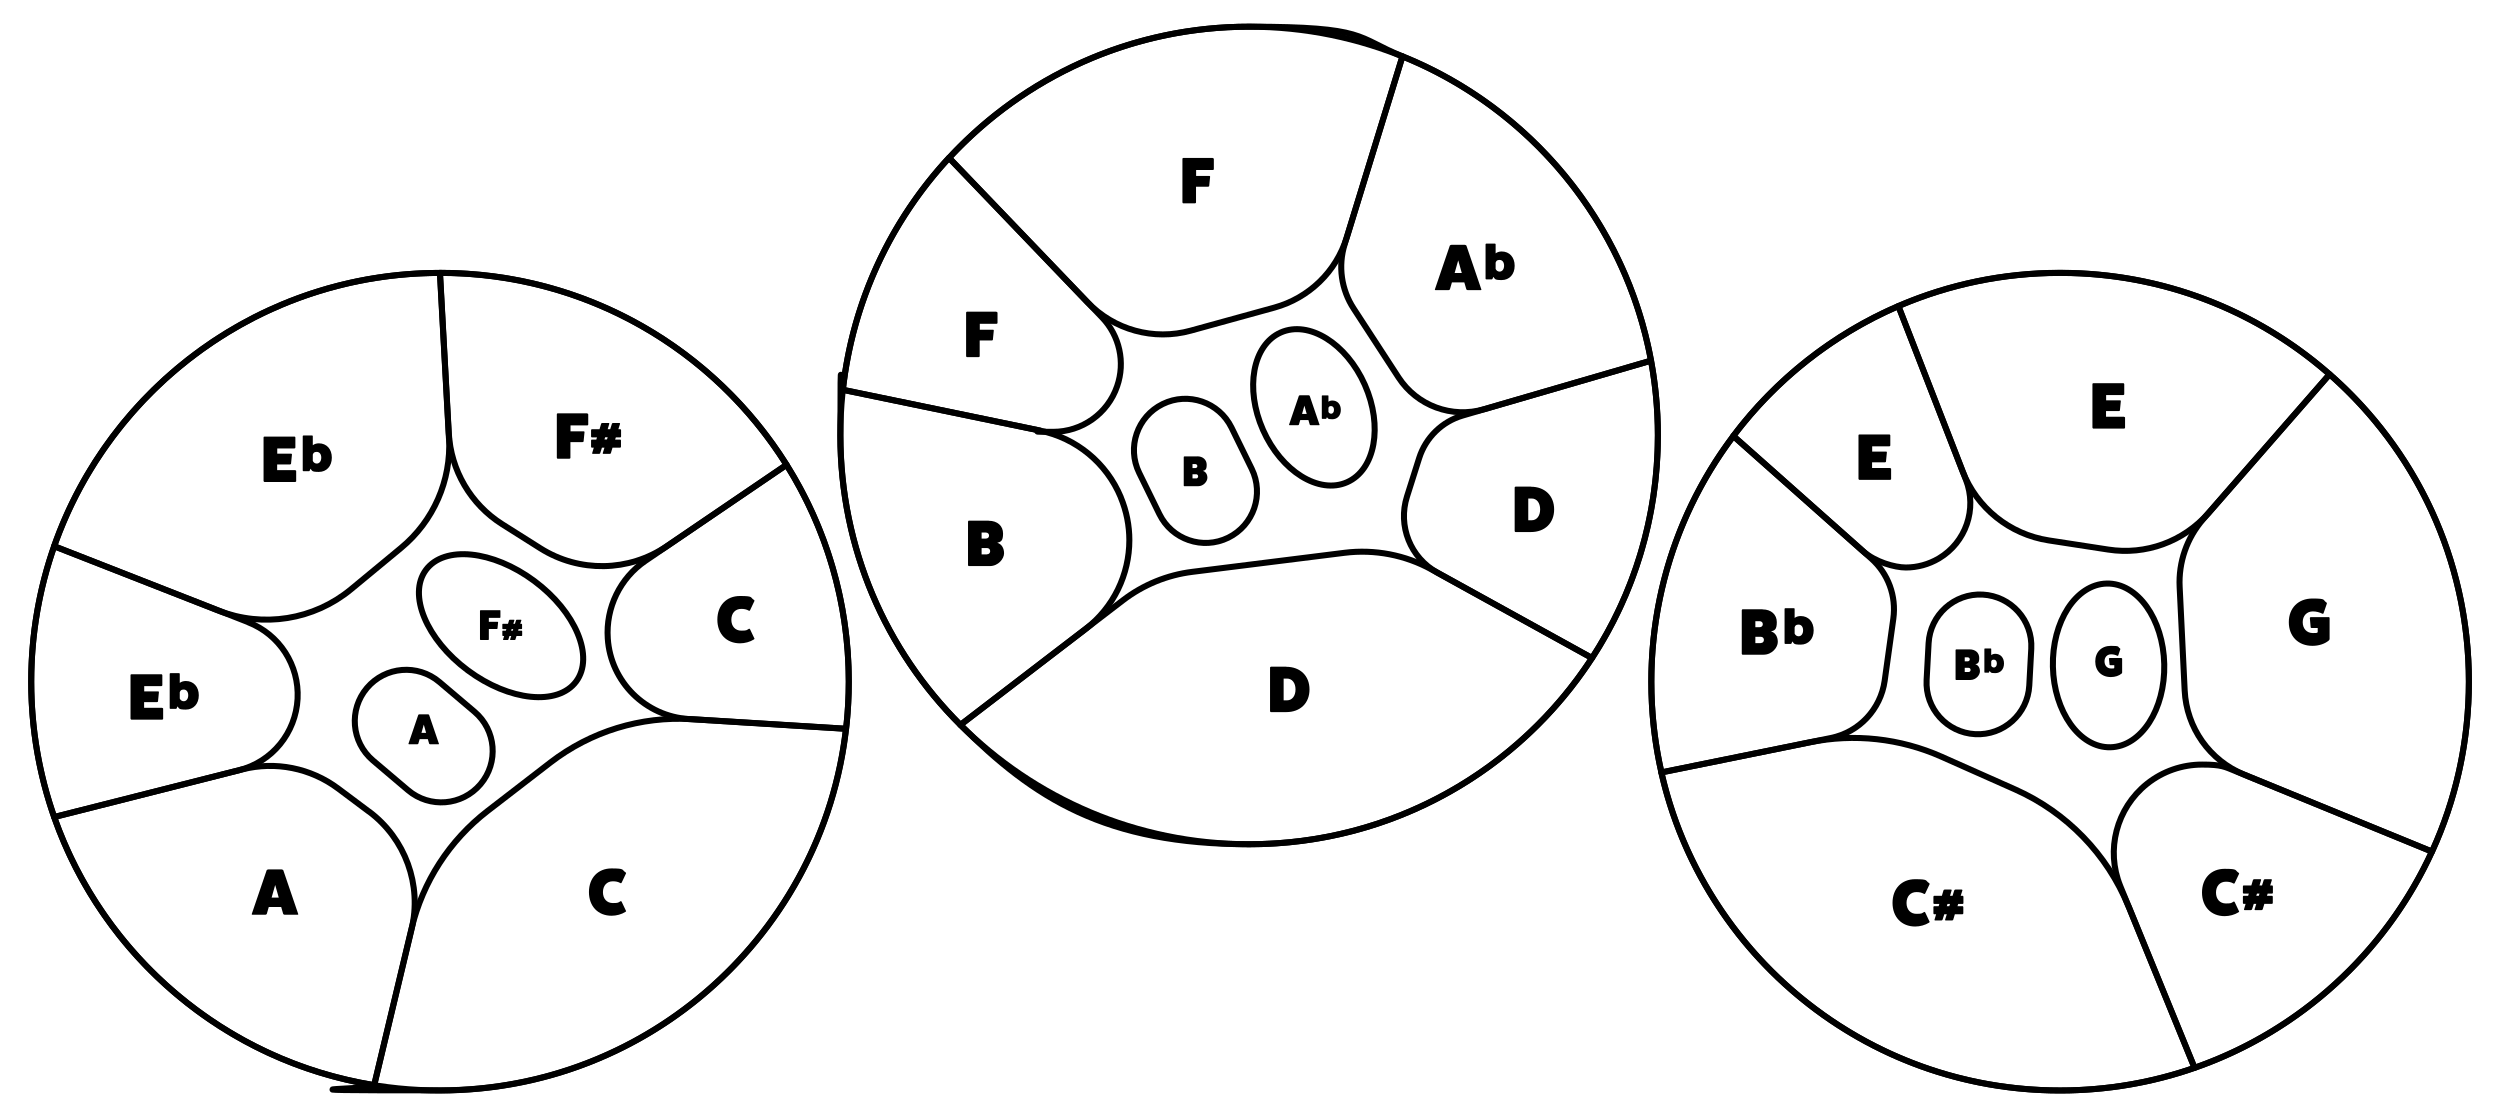
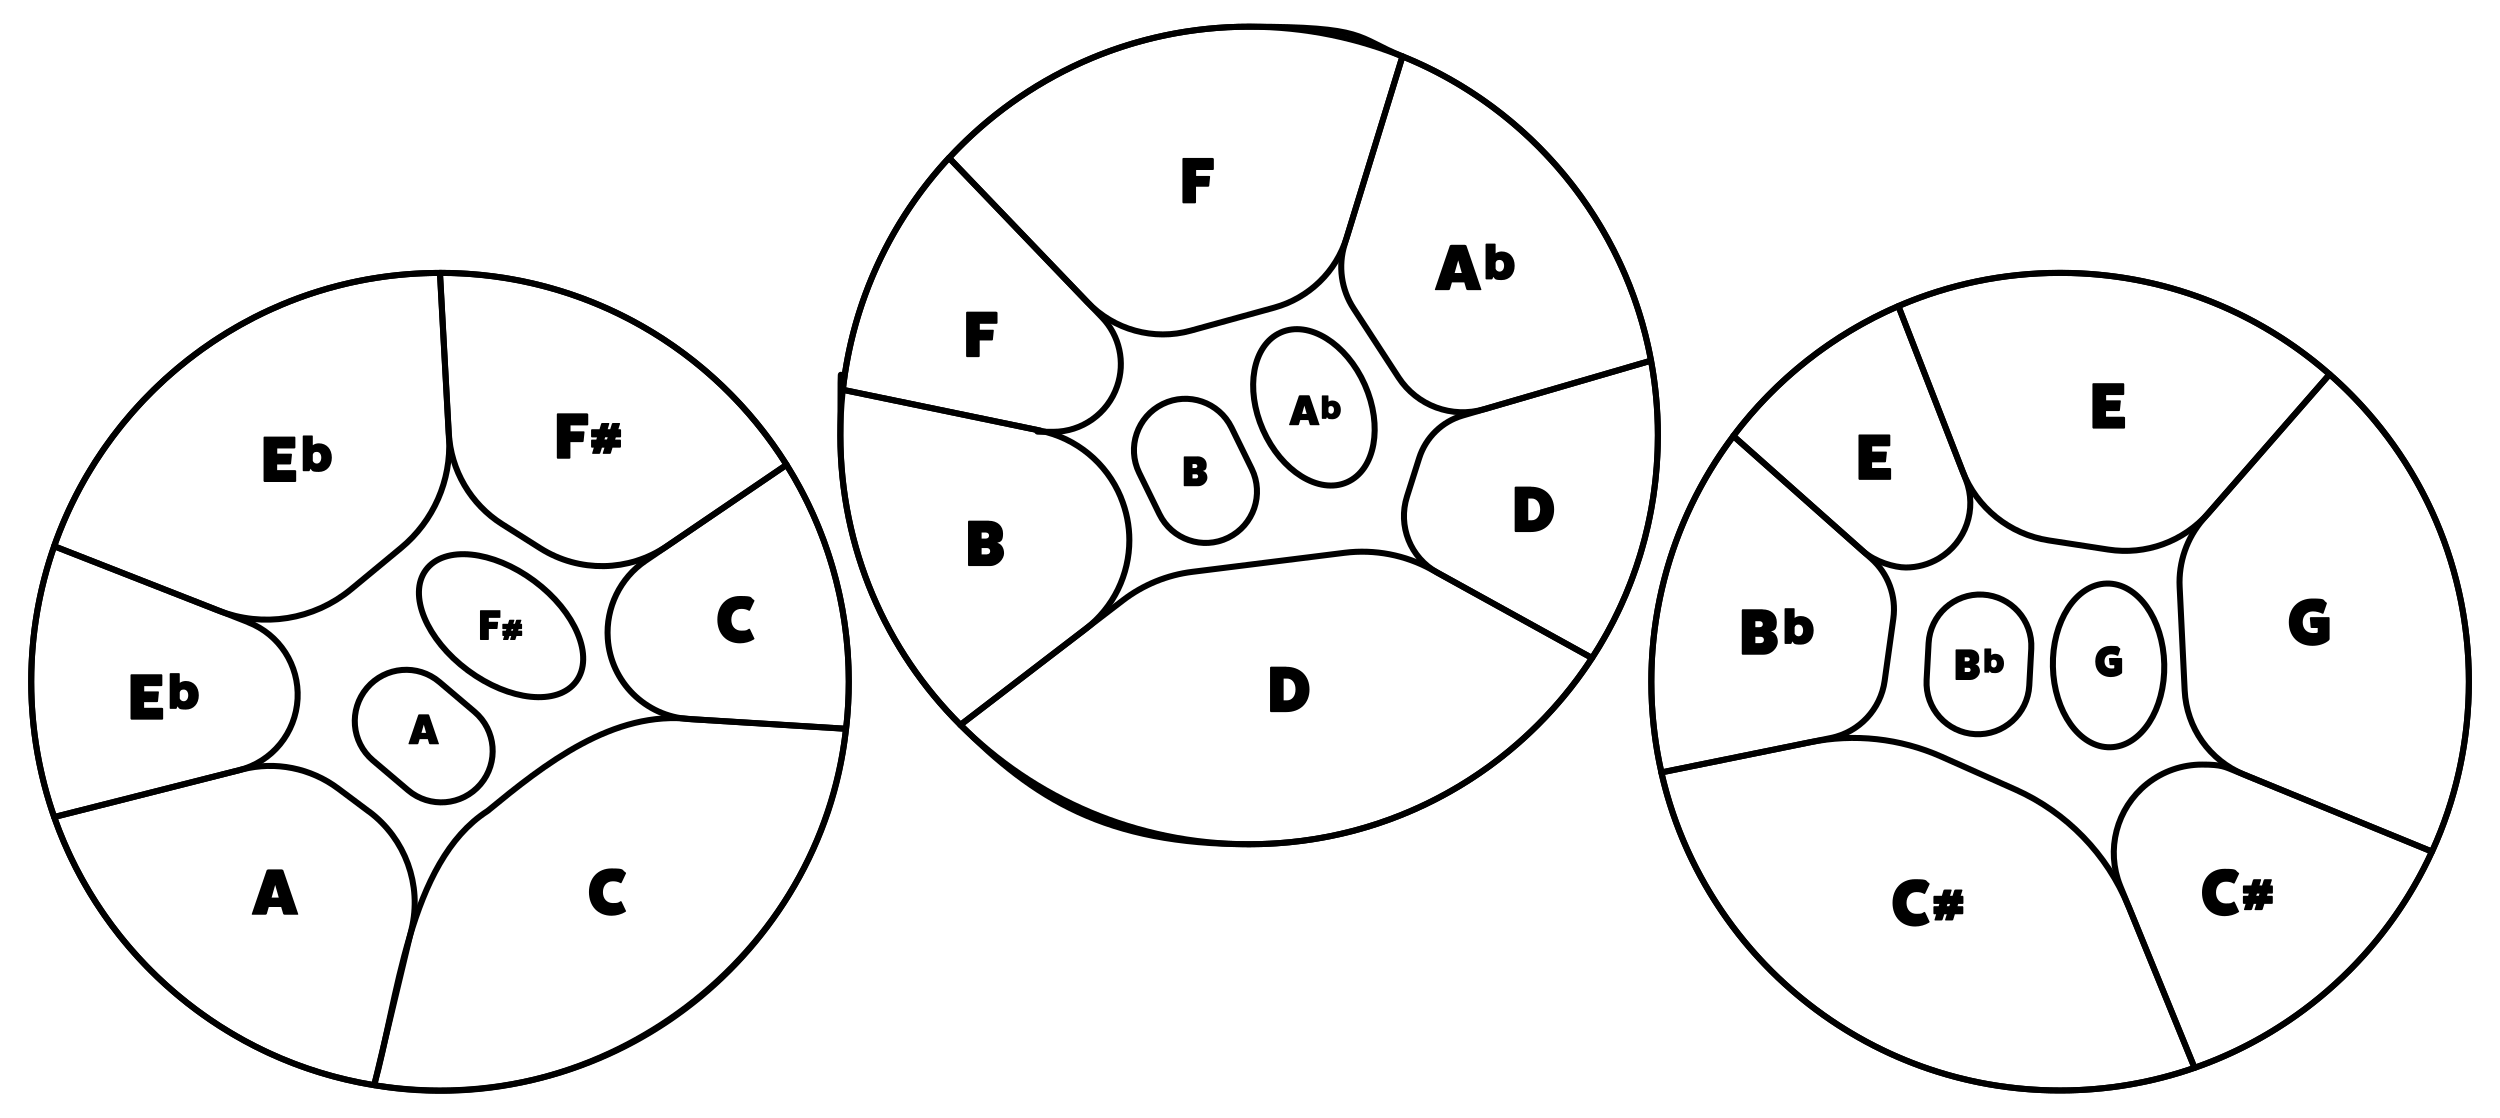
<svg xmlns="http://www.w3.org/2000/svg" version="1.1" viewBox="0 0 2482.4 1109.2">
  <defs>
    <style>
      .st0 {
        fill: none;
        stroke: #000;
        stroke-linecap: round;
        stroke-linejoin: round;
        stroke-width: 6px;
      }
    </style>
  </defs>
  <g id="Base">
    <circle class="st0" cx="436.9" cy="676.9" r="405.9" />
    <circle class="st0" cx="1240.3" cy="432.4" r="405.9" />
    <circle class="st0" cx="2045.6" cy="676.9" r="405.9" />
  </g>
  <g id="label-Ab3">
    <g>
      <path d="M1470.9,287.3c.2.4,0,.8-.6.8h-12.9c-.6,0-1.1-.3-1.4-.8l-2-6.9h-12.3l-2,6.9c-.3.5-.8.8-1.4.8h-12.9c-.5,0-.8-.5-.6-.8l14.8-43.4c.2-.4.9-.8,1.6-.8h13.3c.7,0,1.4.5,1.6.8l14.8,43.4h0ZM1447.9,258.7l-3.5,12.4h7.1l-3.5-12.4h0Z" />
      <path d="M1485.1,251.6c1.5-1.2,3.7-1.9,6-1.9,7.7,0,12.9,5.7,12.9,14.2s-5.2,14.2-12.9,14.2-6.4-1.3-8.3-3.2l-.7,1.8c-.2.4-.4.7-.8.7h-5.5c-.4,0-.7-.3-.7-.7v-34.1c0-.3.3-.7.7-.7h8.6c.4,0,.7.3.7.7v9.1h0ZM1485.1,267c.6,1.6,2.2,2.7,3.9,2.7,2.7,0,4.5-2.4,4.5-5.9s-1.8-5.7-4.5-5.7-3.3,1.1-3.9,2.7v6.2h0Z" />
    </g>
  </g>
  <g id="label-A3">
    <path d="M296.1,907.5c.2.4,0,.8-.6.8h-12.9c-.6,0-1.1-.3-1.4-.8l-2-6.9h-12.3l-2,6.9c-.3.5-.8.8-1.4.8h-12.9c-.5,0-.8-.5-.6-.8l14.8-43.4c.2-.4.9-.8,1.6-.8h13.3c.7,0,1.4.5,1.6.8l14.8,43.4ZM273.2,878.9l-3.5,12.4h7.1l-3.5-12.4h-.1Z" />
  </g>
  <g id="label-Bb3">
    <g>
      <path d="M1750.1,605.1c8.6,0,14.2,5.1,14.2,12.7s-2.3,8.2-5.8,9.2c4.1,1,6.8,5,6.8,10.4s-5.7,12.7-14.2,12.7h-20.7c-.5,0-.9-.5-.9-.9v-43.2c0-.5.4-1,.9-1h19.7ZM1747.1,622.8c2,0,3.3-1.2,3.3-3s-1.3-3-3.3-3h-4.1v6h4.1ZM1748.3,638.5c1.9,0,3.2-1.2,3.2-3.1s-1.3-3.1-3.2-3.1h-5.3v6.3h5.3Z" />
      <path d="M1782,613.6c1.5-1.2,3.7-1.9,6-1.9,7.7,0,12.9,5.7,12.9,14.2s-5.2,14.2-12.9,14.2-6.4-1.3-8.3-3.2l-.7,1.8c-.2.4-.4.7-.8.7h-5.5c-.4,0-.7-.3-.7-.7v-34.1c0-.3.3-.7.7-.7h8.6c.4,0,.7.3.7.7v9.1h0ZM1782,629.1c.6,1.6,2.2,2.7,3.9,2.7,2.7,0,4.5-2.4,4.5-5.9s-1.8-5.7-4.5-5.7-3.3,1.1-3.9,2.7v6.2h0Z" />
    </g>
  </g>
  <g id="label-C#3">
    <g>
      <path d="M1916,915c.2.5,0,.9-.6,1.2-3.8,2.4-8.9,3.8-13.7,3.8-13.5,0-22.5-9.4-22.5-23.5s9-23.5,22.5-23.5,9.9,1.4,13.7,3.8c.5.3.8.7.6,1.2l-4.3,9.1c-.3.6-.7.8-1.2.5-2.4-1.4-4.8-1.8-7.6-1.8-5.9,0-9.8,4.3-9.8,10.8s3.9,10.8,9.8,10.8,5.2-.5,7.6-1.8c.5-.3,1,0,1.2.5l4.3,9.1v-.2Z" />
      <path d="M1943.7,899.8h5c.5,0,.8.5.8.9v6.2c0,.5-.4.9-.8.9h-7.6l-1.6,5.4c-.1.4-.7.8-1.1.8h-6.4c-.5,0-.7-.4-.6-.8l1.7-5.4h-2.5l-1.7,5.4c-.1.4-.7.8-1.1.8h-6.3c-.5,0-.7-.4-.6-.8l1.6-5.4h-1.9c-.5,0-.8-.4-.8-.9v-6.2c0-.5.3-.9.8-.9h4.4l.7-2.2h-5.1c-.5,0-.8-.4-.8-.8v-6.3c0-.5.3-1,.8-1h7.6l1.6-5.4c.1-.4.7-.8,1.1-.8h6.4c.5,0,.7.4.6.8l-1.6,5.4h2.5l1.7-5.4c.1-.4.7-.8,1.1-.8h6.3c.5,0,.8.4.7.8l-1.7,5.4h1.9c.5,0,.8.5.8,1v6.3c0,.5-.4.8-.8.8h-4.4l-.7,2.2h0ZM1933.8,897.6l-.7,2.2h2.5l.7-2.2h-2.5Z" />
    </g>
  </g>
  <g id="label-B3">
    <path d="M981.8,517.1c8.6,0,14.2,5.1,14.2,12.7s-2.3,8.2-5.8,9.2c4.1,1,6.8,5,6.8,10.4s-5.7,12.7-14.2,12.7h-20.7c-.5,0-.9-.5-.9-.9v-43.2c0-.5.4-1,.9-1h19.7ZM978.8,534.8c2,0,3.3-1.2,3.3-3s-1.3-3-3.3-3h-4.1v6h4.1ZM980,550.4c1.9,0,3.2-1.2,3.2-3.1s-1.3-3.1-3.2-3.1h-5.3v6.3h5.3Z" />
  </g>
  <g id="label-C3">
    <path d="M621.6,904.3c.2.5,0,.9-.6,1.2-3.8,2.4-8.9,3.8-13.7,3.8-13.5,0-22.5-9.4-22.5-23.5s9-23.5,22.5-23.5,9.9,1.4,13.7,3.8c.5.3.8.7.6,1.2l-4.3,9.1c-.3.6-.7.8-1.2.5-2.4-1.4-4.8-1.8-7.6-1.8-5.9,0-9.8,4.3-9.8,10.8s3.9,10.8,9.8,10.8,5.2-.5,7.6-1.8c.5-.3,1,0,1.2.5l4.3,9.1v-.2Z" />
  </g>
  <g id="label-D3">
    <path d="M1277.2,662.1c13.8,0,23.1,8.9,23.1,22.5s-9.2,22.5-23.1,22.5h-15.2c-.5,0-.9-.5-.9-1v-43.1c0-.5.5-1,.9-1h15.2ZM1278,695.4c5,0,8.4-4.3,8.4-10.8s-3.4-10.8-8.4-10.8h-3.4v21.6h3.4Z" />
  </g>
  <g id="label-Eb3">
    <g>
      <path d="M293.1,466.9c.5,0,1,.4,1,.8v10c0,.5-.5.9-1,.9h-30.4c-.5,0-.9-.5-1-1v-43.2c0-.6.3-.9.9-.9h29.7c.6,0,1,.5,1,.9v9.9c0,.6-.5,1-1,1h-17v5.2h13.8c.6,0,.9.5.8.8l-.9,9.1c0,.4-.5.8-1.1.8h-12.7v5.6h17.9Z" />
      <path d="M310.6,442.1c1.5-1.2,3.7-1.9,6-1.9,7.7,0,12.9,5.7,12.9,14.2s-5.2,14.2-12.9,14.2-6.4-1.3-8.3-3.2l-.7,1.8c-.2.4-.4.7-.8.7h-5.5c-.4,0-.7-.3-.7-.7v-34.1c0-.3.3-.7.7-.7h8.6c.4,0,.7.3.7.7v9.1h0ZM310.6,457.6c.6,1.6,2.2,2.7,3.9,2.7,2.7,0,4.5-2.4,4.5-5.9s-1.8-5.7-4.5-5.7-3.3,1.1-3.9,2.7v6.2h0Z" />
    </g>
  </g>
  <g id="label-E3">
    <path d="M2109.1,413.9c.5,0,1,.4,1,.8v10c0,.5-.5.9-1,.9h-30.4c-.5,0-.9-.5-1-1v-43.2c0-.6.3-.9.9-.9h29.7c.6,0,1,.5,1,.9v9.9c0,.6-.5,1-1,1h-17v5.2h13.8c.6,0,.9.5.8.8l-.9,9.1c0,.4-.5.8-1.1.8h-12.7v5.6h17.9Z" />
  </g>
  <g id="label-F3">
    <path d="M1204.3,157c.6,0,1,.5,1,.9v9.9c0,.6-.4,1-1,1h-16.6v5.9h13.1c.6,0,.9.5.8.8l-.9,9.1c0,.4-.5.8-1.1.8h-12v15.6c0,.5-.5.9-1,.9h-11.6c-.5,0-.9-.5-.9-1v-43.2c0-.5.4-.9.9-.9h29.1l.2.2Z" />
  </g>
  <g id="label-F#3">
    <g>
      <path d="M583.1,410.6c.6,0,1,.5,1,.9v9.9c0,.6-.4,1-1,1h-16.6v5.9h13.1c.6,0,.9.5.8.8l-.9,9.1c0,.4-.5.8-1.1.8h-12v15.6c0,.5-.5.9-1,.9h-11.6c-.5,0-.9-.5-.9-1v-43.2c0-.5.4-.9.9-.9h29.1l.2.2Z" />
      <path d="M610.8,436.5h5c.5,0,.8.5.8.9v6.2c0,.5-.4.9-.8.9h-7.6l-1.6,5.4c0,.4-.7.8-1.1.8h-6.4c-.5,0-.7-.4-.6-.8l1.7-5.4h-2.5l-1.7,5.4c0,.4-.7.8-1.1.8h-6.3c-.5,0-.7-.4-.6-.8l1.6-5.4h-1.9c-.5,0-.8-.4-.8-.9v-6.2c0-.5.3-.9.8-.9h4.4l.7-2.2h-5.1c-.5,0-.8-.4-.8-.8v-6.3c0-.5.3-1,.8-1h7.6l1.6-5.4c0-.4.7-.8,1.1-.8h6.4c.5,0,.7.4.6.8l-1.6,5.4h2.5l1.7-5.4c0-.4.7-.8,1.1-.8h6.3c.5,0,.8.4.7.8l-1.7,5.4h1.9c.5,0,.8.5.8,1v6.3c0,.5-.4.8-.8.8h-4.4l-.7,2.2ZM600.9,434.2l-.7,2.2h2.5l.7-2.2h-2.5Z" />
    </g>
  </g>
  <g id="label-G3">
    <path d="M2312.2,612.7c.5,0,1,.5,1,.9v20.8c0,.6-.3,1.2-.8,1.6-3.9,3.3-9.9,5.3-16.2,5.3-14.1,0-23.5-9.4-23.5-23.5s9.4-23.5,23.5-23.5,9.9,1.4,13.7,3.8c.5.3.7.8.6,1.2l-3.3,9.6c-.2.5-.7.7-1.2.5-2.7-1.4-6.1-2.3-9.4-2.3-6,0-10.1,4.3-10.1,10.7s4,10.8,10.1,10.8,4-.5,4.8-1.2v-3.8h-6c-.6,0-1-.3-1-.7l-.8-9c0-.7.3-1.1,1-1.1h17.7,0ZM2301.7,626.4v.3-.3Z" />
  </g>
  <g id="label-Ab4">
    <g>
      <path d="M1310.3,421.6c.1.3,0,.6-.4.6h-8.5c-.4,0-.7-.2-.9-.6l-1.3-4.5h-8.1l-1.3,4.5c-.2.3-.5.6-.9.6h-8.5c-.3,0-.5-.3-.4-.6l9.7-28.5c.1-.3.6-.6,1-.6h8.8c.4,0,.9.3,1,.6l9.7,28.5ZM1295.2,402.8l-2.3,8.2h4.6l-2.3-8.2Z" />
      <path d="M1319.1,398.9c1-.8,2.4-1.2,3.9-1.2,5,0,8.4,3.7,8.4,9.3s-3.4,9.3-8.4,9.3-4.2-.9-5.4-2.1l-.5,1.2c-.1.3-.3.5-.5.5h-3.6c-.3,0-.5-.2-.5-.5v-22.3c0-.2.2-.5.5-.5h5.6c.3,0,.5.2.5.5v6h0ZM1319.1,409c.4,1,1.4,1.8,2.6,1.8,1.8,0,2.9-1.6,2.9-3.9s-1.2-3.7-2.9-3.7-2.2.7-2.6,1.8v4.1h0Z" />
    </g>
  </g>
  <g id="label-A4">
    <path d="M435.9,738.4c.1.3,0,.6-.4.6h-8.5c-.4,0-.7-.2-.9-.6l-1.3-4.5h-8.1l-1.3,4.5c-.2.3-.5.6-.9.6h-8.5c-.3,0-.5-.3-.4-.6l9.7-28.5c.1-.3.6-.6,1-.6h8.8c.4,0,.9.3,1,.6l9.7,28.5ZM420.8,719.5l-2.3,8.2h4.6l-2.3-8.2Z" />
  </g>
  <g id="label-Bb4">
    <g>
      <path d="M1955.7,644.8c5.8,0,9.6,3.4,9.6,8.6s-1.6,5.5-3.9,6.2c2.8.7,4.6,3.4,4.6,7s-3.8,8.6-9.6,8.6h-14c-.3,0-.6-.3-.6-.6v-29.1c0-.3.3-.7.6-.7h13.3ZM1953.7,656.7c1.3,0,2.2-.8,2.2-2s-.9-2-2.2-2h-2.8v4h2.8ZM1954.5,667.3c1.3,0,2.2-.8,2.2-2.1s-.9-2.1-2.2-2.1h-3.6v4.2h3.6Z" />
      <path d="M1977.2,650.5c1-.8,2.5-1.3,4-1.3,5.2,0,8.7,3.8,8.7,9.6s-3.5,9.6-8.7,9.6-4.3-.9-5.6-2.2l-.5,1.2c-.1.3-.3.5-.5.5h-3.7c-.3,0-.5-.2-.5-.5v-23c0-.2.2-.5.5-.5h5.8c.3,0,.5.2.5.5v6.1h0ZM1977.2,661c.4,1.1,1.5,1.8,2.6,1.8,1.8,0,3-1.6,3-4s-1.2-3.8-3-3.8-2.2.7-2.6,1.8v4.2h0Z" />
    </g>
  </g>
  <g id="label-B4">
    <path d="M1188.8,453.1c5.6,0,9.4,3.4,9.4,8.4s-1.5,5.4-3.8,6.1c2.7.7,4.5,3.3,4.5,6.8s-3.7,8.4-9.3,8.4h-13.6c-.3,0-.6-.3-.6-.6v-28.4c0-.3.3-.6.6-.6h12.9ZM1186.8,464.8c1.3,0,2.1-.8,2.1-2s-.9-2-2.1-2h-2.7v4h2.7ZM1187.6,475.1c1.2,0,2.1-.8,2.1-2.1s-.9-2.1-2.1-2.1h-3.5v4.1h3.5Z" />
  </g>
  <g id="label-C4">
    <path d="M749.1,633.8c.2.5,0,.9-.6,1.2-3.8,2.4-8.9,3.8-13.7,3.8-13.5,0-22.5-9.4-22.5-23.5s9-23.5,22.5-23.5,9.9,1.4,13.7,3.8c.5.3.8.7.6,1.2l-4.3,9.1c-.3.6-.7.8-1.2.5-2.4-1.4-4.8-1.8-7.6-1.8-5.9,0-9.8,4.3-9.8,10.8s3.9,10.8,9.8,10.8,5.2-.5,7.6-1.8c.5-.3,1,0,1.2.5l4.3,9.1v-.2Z" />
  </g>
  <g id="label-C#4">
    <g>
      <path d="M2223.3,904.7c.2.5,0,.9-.6,1.2-3.8,2.4-8.9,3.8-13.7,3.8-13.5,0-22.5-9.4-22.5-23.5s9-23.5,22.5-23.5,9.9,1.4,13.7,3.8c.5.3.8.7.6,1.2l-4.3,9.1c-.3.6-.7.8-1.2.5-2.4-1.4-4.8-1.8-7.6-1.8-5.9,0-9.8,4.3-9.8,10.8s3.9,10.8,9.8,10.8,5.2-.5,7.6-1.8c.5-.3,1,0,1.2.5l4.3,9.1v-.2Z" />
      <path d="M2251,889.5h5c.5,0,.8.5.8.9v6.2c0,.5-.4.9-.8.9h-7.6l-1.6,5.4c-.1.4-.7.8-1.1.8h-6.4c-.5,0-.7-.4-.6-.8l1.7-5.4h-2.5l-1.7,5.4c-.1.4-.7.8-1.1.8h-6.3c-.5,0-.7-.4-.6-.8l1.6-5.4h-1.9c-.5,0-.8-.4-.8-.9v-6.2c0-.5.3-.9.8-.9h4.4l.7-2.2h-5.1c-.5,0-.8-.4-.8-.8v-6.3c0-.5.3-1,.8-1h7.6l1.6-5.4c.1-.4.7-.8,1.1-.8h6.4c.5,0,.7.4.6.8l-1.6,5.4h2.5l1.7-5.4c.1-.4.7-.8,1.1-.8h6.3c.5,0,.8.4.7.8l-1.7,5.4h1.9c.5,0,.8.5.8,1v6.3c0,.5-.4.8-.8.8h-4.4l-.7,2.2h0ZM2241.1,887.3l-.7,2.2h2.5l.7-2.2h-2.5Z" />
    </g>
  </g>
  <g id="label-D4">
    <path d="M1520.1,483.3c13.8,0,23.1,8.9,23.1,22.5s-9.2,22.5-23.1,22.5h-15.2c-.5,0-.9-.5-.9-1v-43.1c0-.5.5-1,.9-1h15.2ZM1520.9,516.6c5,0,8.4-4.3,8.4-10.8s-3.4-10.8-8.4-10.8h-3.4v21.6h3.4Z" />
  </g>
  <g id="label-Eb4">
    <g>
      <path d="M161,702.9c.5,0,1,.4,1,.8v10c0,.5-.5.9-1,.9h-30.4c-.5,0-.9-.5-1-1v-43.2c0-.6.3-.9.9-.9h29.7c.6,0,1,.5,1,.9v9.9c0,.6-.5,1-1,1h-17v5.2h13.8c.6,0,.9.5.8.8l-.9,9.1c0,.4-.5.8-1.1.8h-12.7v5.6h17.9Z" />
      <path d="M178.5,678.1c1.5-1.2,3.7-1.9,6-1.9,7.7,0,12.9,5.7,12.9,14.2s-5.2,14.2-12.9,14.2-6.4-1.3-8.3-3.2l-.7,1.8c-.2.4-.4.7-.8.7h-5.5c-.4,0-.7-.3-.7-.7v-34.1c0-.3.3-.7.7-.7h8.6c.4,0,.7.3.7.7v9.1h0ZM178.5,693.6c.6,1.6,2.2,2.7,3.9,2.7,2.7,0,4.5-2.4,4.5-5.9s-1.8-5.7-4.5-5.7-3.3,1.1-3.9,2.7v6.2h0Z" />
    </g>
  </g>
  <g id="label-E4">
    <path d="M1876.8,464.8c.5,0,1,.4,1,.8v10c0,.5-.5.9-1,.9h-30.4c-.5,0-.9-.5-1-1v-43.2c0-.6.3-.9.9-.9h29.7c.6,0,1,.5,1,.9v9.9c0,.6-.5,1-1,1h-17v5.2h13.8c.6,0,.9.5.8.8l-.9,9.1c0,.4-.5.8-1.1.8h-12.7v5.6h17.9Z" />
  </g>
  <g id="label-F4">
    <path d="M989.5,309.7c.6,0,1,.5,1,.9v9.9c0,.6-.4,1-1,1h-16.6v5.9h13.1c.6,0,.9.5.8.8l-.9,9.1c0,.4-.5.8-1.1.8h-12v15.6c0,.5-.5.9-1,.9h-11.6c-.5,0-.9-.5-.9-1v-43.2c0-.5.4-.9.9-.9h29.1l.2.2Z" />
  </g>
  <g id="label-F#4">
    <g>
      <path d="M496.3,605.8c.4,0,.6.3.6.6v6.5c0,.4-.3.6-.6.6h-10.9v3.9h8.6c.4,0,.6.3.6.6l-.6,6c0,.3-.3.6-.7.6h-7.9v10.3c0,.3-.3.6-.6.6h-7.6c-.3,0-.6-.3-.6-.6v-28.4c0-.3.3-.6.6-.6h19.2Z" />
      <path d="M514.6,626.2h3.3c.3,0,.6.3.6.6v4.1c0,.3-.3.6-.6.6h-5l-1.1,3.5c0,.3-.4.5-.7.5h-4.2c-.3,0-.5-.3-.4-.5l1.1-3.5h-1.7l-1.1,3.5c0,.3-.4.5-.7.5h-4.2c-.3,0-.5-.3-.4-.5l1.1-3.5h-1.2c-.3,0-.6-.3-.6-.6v-4.1c0-.3.2-.6.6-.6h2.9l.5-1.5h-3.4c-.3,0-.6-.3-.6-.6v-4.1c0-.3.2-.6.6-.6h5l1.1-3.5c0-.3.4-.5.7-.5h4.2c.3,0,.5.3.4.5l-1.1,3.5h1.6l1.1-3.5c0-.3.4-.5.7-.5h4.2c.3,0,.5.3.4.5l-1.1,3.5h1.2c.3,0,.6.3.6.6v4.1c0,.3-.3.6-.6.6h-2.9l-.4,1.5ZM508,624.7l-.5,1.5h1.7l.4-1.5h-1.6Z" />
    </g>
  </g>
  <g id="label-G4">
    <path d="M2106.6,653.5c.3,0,.6.3.6.6v13.7c0,.4-.2.8-.5,1-2.6,2.2-6.5,3.5-10.7,3.5-9.3,0-15.5-6.2-15.5-15.5s6.2-15.5,15.5-15.5,6.5.9,9,2.5c.3.2.5.5.4.8l-2.1,6.3c-.1.3-.4.4-.8.3-1.8-.9-4-1.5-6.2-1.5-4,0-6.6,2.8-6.6,7s2.7,7.1,6.6,7.1,2.7-.3,3.1-.8v-2.5h-4c-.4,0-.6-.2-.7-.5l-.6-5.9c0-.4.2-.7.7-.7h11.6ZM2099.7,662.5v.2-.2Z" />
  </g>
  <g id="note-Ab3">
    <path class="st0" d="M1639.4,358.1l-165.6,48.2c-32.2,9.4-66.8-3.4-85.1-31.5l-44.5-68.3c-12.4-18.9-15.7-42.4-9-64l57.4-186.6c126.6,51.2,221.4,164.5,246.8,302.1Z" />
  </g>
  <g id="note-A3">
-     <path class="st0" d="M366.4,805.8c36.1,27,52.8,72.9,42.3,116.7l-37.1,155c-148.1-23.9-269.3-127.9-317.8-266.2l186.7-47.3c33-8.4,68-1.4,95.3,19l30.6,22.9Z" />
+     <path class="st0" d="M366.4,805.8c36.1,27,52.8,72.9,42.3,116.7l-37.1,155c-148.1-23.9-269.3-128-317.8-266.2l186.7-47.3c33-8.4,68-1.4,95.3,19l30.6,22.9Z" />
  </g>
  <g id="note-Bb3">
-     <path class="st0" d="M1858,554.5c16.9,15,25.1,37.4,22,59.8l-8.6,61.7c-4,28.3-25.4,51.1-53.4,56.8l-168.3,34.2c-6.6-29-10-59.1-10-90.1,0-91.6,30.3-176,81.5-243.9l136.9,121.6Z" />
+     <path class="st0" d="M1858,554.5c16.9,15,25.1,37.4,22,59.8l-8.6,61.7c-3.9,28.3-25.4,51.1-53.4,56.8l-168.3,34.2c-6.6-29-10-59.1-10-90.1,0-91.6,30.3-176,81.5-243.9l136.9,121.6Z" />
  </g>
  <g id="note-C3">
-     <path class="st0" d="M686.8,714.1l153.2,9.5c-23.2,202.1-194.9,359.1-403.2,359.1s-44-1.8-65.3-5.2l37.2-155.7c11.1-46.3,37.7-87.4,75.4-116.5l62.5-48.2c40-30.8,89.8-46.1,140.1-43Z" />
+     <path class="st0" d="M686.8,714.1l153.2,9.5c-23.3,224.9-241.6,392.9-468.5,353.9,23.1-81.5,33.7-221.5,112.6-272.2,56.4-46.4,124.8-100.5,202.6-91.2Z" />
  </g>
  <g id="note-C#3">
    <path class="st0" d="M2113.5,899.7l65.6,160.6c-41.8,14.6-86.8,22.5-133.6,22.5-193.2,0-354.9-135-395.9-315.8l147.4-29.9c44.1-9,89.8-4,130.9,14.3l73.1,32.5c51,22.7,91.3,64.2,112.4,115.8Z" />
  </g>
  <g id="note-B3">
    <path class="st0" d="M1112.8,493.6c5.8,13.9,8.6,28.4,8.6,42.8,0,33.8-15.5,66.8-43.6,88.3l-124.1,95.1c-73.7-73.5-119.2-175.1-119.2-287.4s.9-30.5,2.5-45.3l195.8,40.5c36,7.4,66,32.2,80.1,66.1Z" />
  </g>
  <g id="note-D3">
    <path class="st0" d="M1421.8,565.6l159,87.8c-72.4,111.3-197.8,184.9-340.5,184.9s-213.2-45.3-286.7-118.5l161.4-123.7c20.1-15.4,43.9-25.2,69.1-28.3l151-18.9c29.9-3.7,60.3,2.1,86.7,16.7Z" />
  </g>
  <g id="note-Eb3">
    <path class="st0" d="M445.9,435.3c2.3,41.7-15.4,82.1-47.6,108.7l-49.7,41.1c-36.9,30.5-87.4,38.6-132,21.1l-162.9-63.8c55.5-158.1,206-271.4,383.1-271.4l9,164.3Z" />
  </g>
  <g id="note-E3">
    <path class="st0" d="M2313.2,371.7l-120.2,137.7c-24.8,28.4-62.4,42.1-99.6,36.3l-59.1-9.1c-38.8-6-71.4-32.2-85.6-68.8l-63.7-163.9c49.2-21.2,103.5-33,160.5-33,102.5,0,196.2,38,267.6,100.7Z" />
  </g>
  <g id="note-F3">
    <path class="st0" d="M1392.6,56l-55.3,179.7c-10.5,34-37.5,60.2-71.8,69.7l-83.1,22.9c-36.8,10.2-76.3-.7-102.7-28.3l-137.3-143.2c74.1-80.1,180.2-130.3,298-130.3s105.3,10.5,152.3,29.5Z" />
  </g>
  <g id="note-F#3">
    <path class="st0" d="M781,461.5l-118.8,80.8c-37.7,25.7-87.1,26.5-125.7,2.1l-37.7-23.8c-31.4-19.8-51.2-53.6-53.2-90.7l-8.7-159c145.1,0,272.4,76.1,344.1,190.6Z" />
  </g>
  <g id="note-G3">
    <path class="st0" d="M2451.5,676.9c0,60.2-13.1,117.3-36.6,168.7l-186.7-76.5c-34.2-14-57.1-46.5-58.9-83.4l-5-102.9c-1.2-24.6,7.2-48.7,23.3-67.2l125.6-144c84.8,74.4,138.3,183.5,138.3,305.2Z" />
  </g>
  <g id="note-Ab4">
    <ellipse class="st0" cx="1304.7" cy="404.9" rx="55.3" ry="81.3" transform="translate(-52.2 562.9) rotate(-23.9)" />
  </g>
  <g id="note-A4">
    <rect class="st0" x="369.7" y="657.1" width="102.1" height="147.8" rx="51.1" ry="51.1" transform="translate(-408.9 579) rotate(-49.7)" />
  </g>
  <g id="note-Bb4">
    <rect class="st0" x="1914" y="590.1" width="102.1" height="138.8" rx="51.1" ry="51.1" transform="translate(38.5 -105.1) rotate(3.1)" />
  </g>
  <g id="note-B4">
    <rect class="st0" x="1136" y="394" width="102.1" height="147.8" rx="51.1" ry="51.1" transform="translate(-84.8 569.6) rotate(-26.1)" />
  </g>
  <g id="note-C4">
    <path class="st0" d="M842.8,676.9c0,15.8-.9,31.4-2.7,46.8l-156-9.7c-21.6-1.3-41-10.6-55.4-24.8-14.4-14.3-23.8-33.6-25.2-55.2-2.1-30.6,12.2-60,37.5-77.2l140-95.2c39.1,62.4,61.8,136.2,61.8,215.3Z" />
  </g>
  <g id="note-C#4">
    <path class="st0" d="M2219.8,765.7l195,79.9c-45.8,100-131,178.2-235.7,214.7l-73.7-180.3c-14.7-36-3.9-77.4,26.5-101.7,15.8-12.6,35.1-19.1,54.7-19.1s22.5,2.2,33.2,6.5Z" />
  </g>
  <g id="note-D4">
    <path class="st0" d="M1639.4,358.1c4.5,24.1,6.8,48.9,6.8,74.3,0,81.5-24,157.4-65.4,221l-153.6-84.8c-26.8-14.8-39.4-46.4-30.1-75.6l12.1-38.2c6.5-20.4,22.7-36.2,43.2-42.2l187-54.5Z" />
  </g>
  <g id="note-Eb4">
    <path class="st0" d="M246.5,617.9c31,12.1,50.7,42.7,49,75.9-.9,16.9-7.2,32.6-17.4,45.1-10.2,12.5-24.4,21.8-40.8,25.9l-183.5,46.5c-14.8-42.1-22.8-87.3-22.8-134.5s8-92.4,22.8-134.5l192.7,75.5Z" />
  </g>
  <g id="note-E4">
    <path class="st0" d="M1952.1,476.4c11.3,29.1,0,62.1-26.9,78.1-10.2,6-21.5,9-32.7,9s-30.5-5.5-42.5-16.1l-128.9-114.5c42.2-56.1,98.6-100.8,163.9-129l67.1,172.5Z" />
  </g>
  <g id="note-F4">
    <path class="st0" d="M1094.3,315.2c17.4,18.1,23.2,44.5,15,68.2-9.4,27.6-35.3,45.4-63.5,45.4s-9.1-.5-13.6-1.4l-195.3-40.4c9.8-88.4,48.1-168.3,105.4-230.3l152,158.5Z" />
  </g>
  <g id="note-F#4">
    <ellipse class="st0" cx="497.5" cy="620.7" rx="55.3" ry="92.9" transform="translate(-297.4 650.6) rotate(-53.4)" />
  </g>
  <g id="note-G4">
    <ellipse class="st0" cx="2094" cy="659.8" rx="55.3" ry="81.3" transform="translate(-14.7 48.6) rotate(-1.3)" />
  </g>
</svg>
